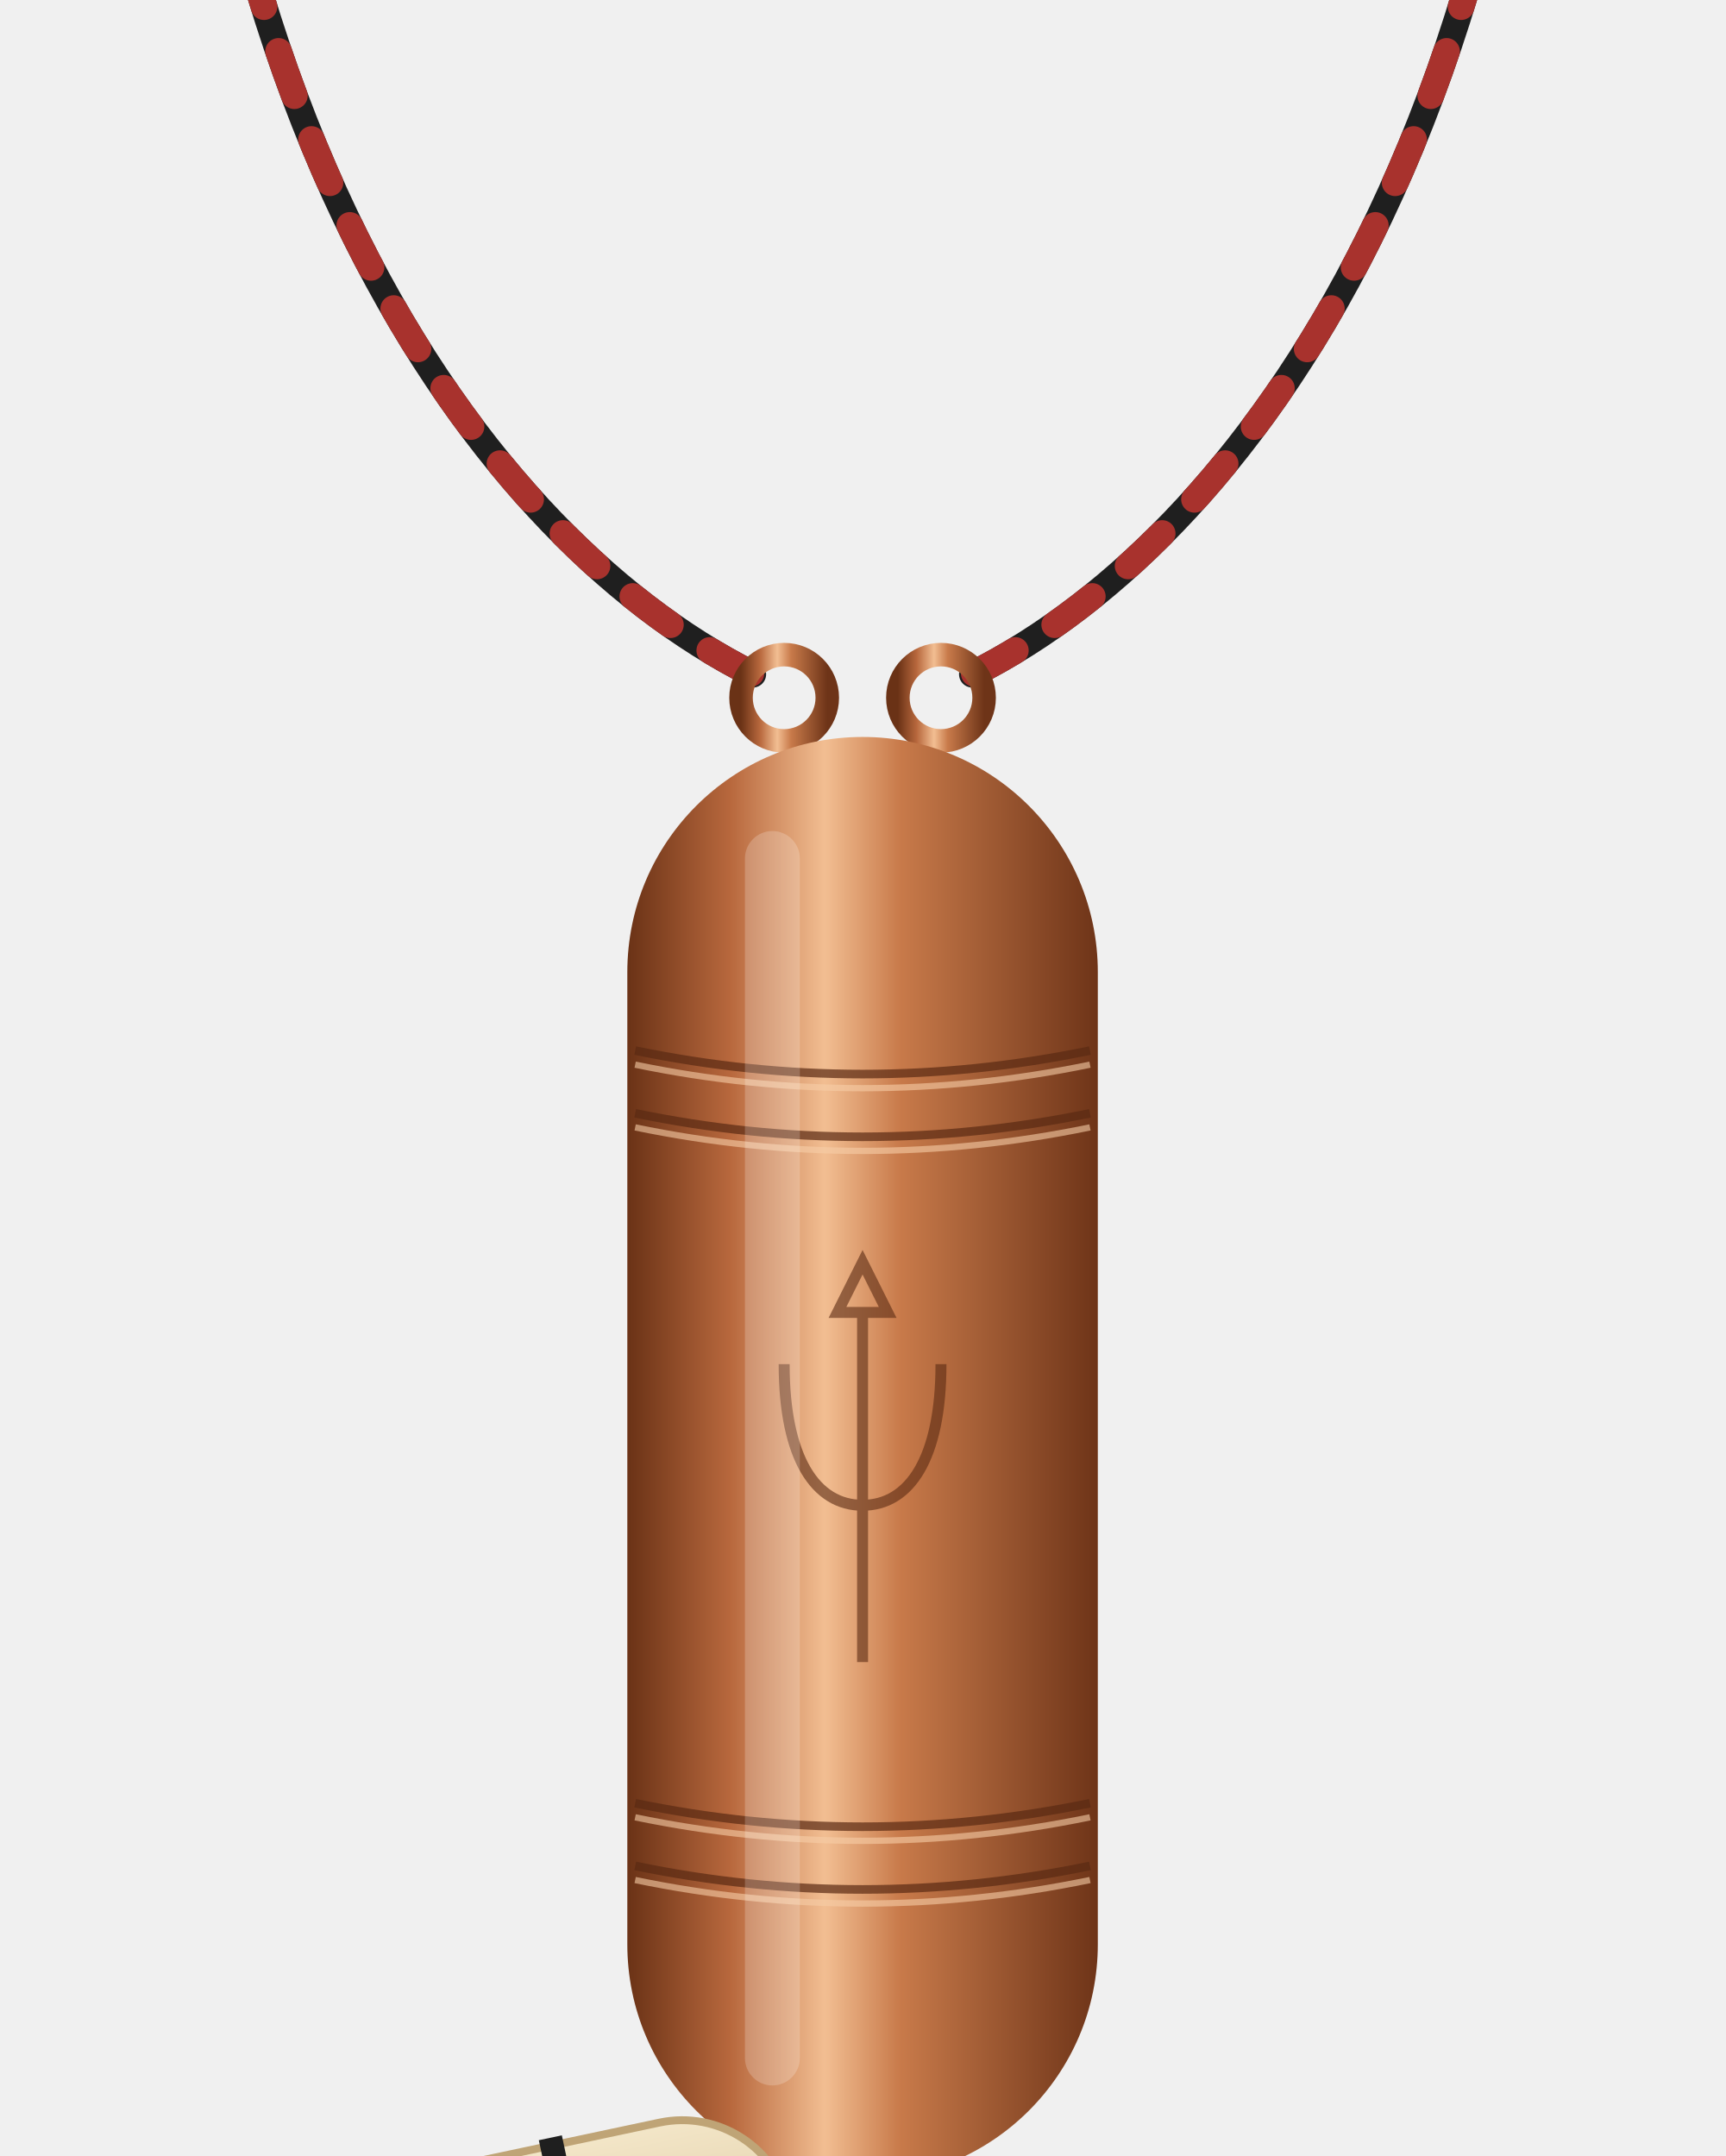
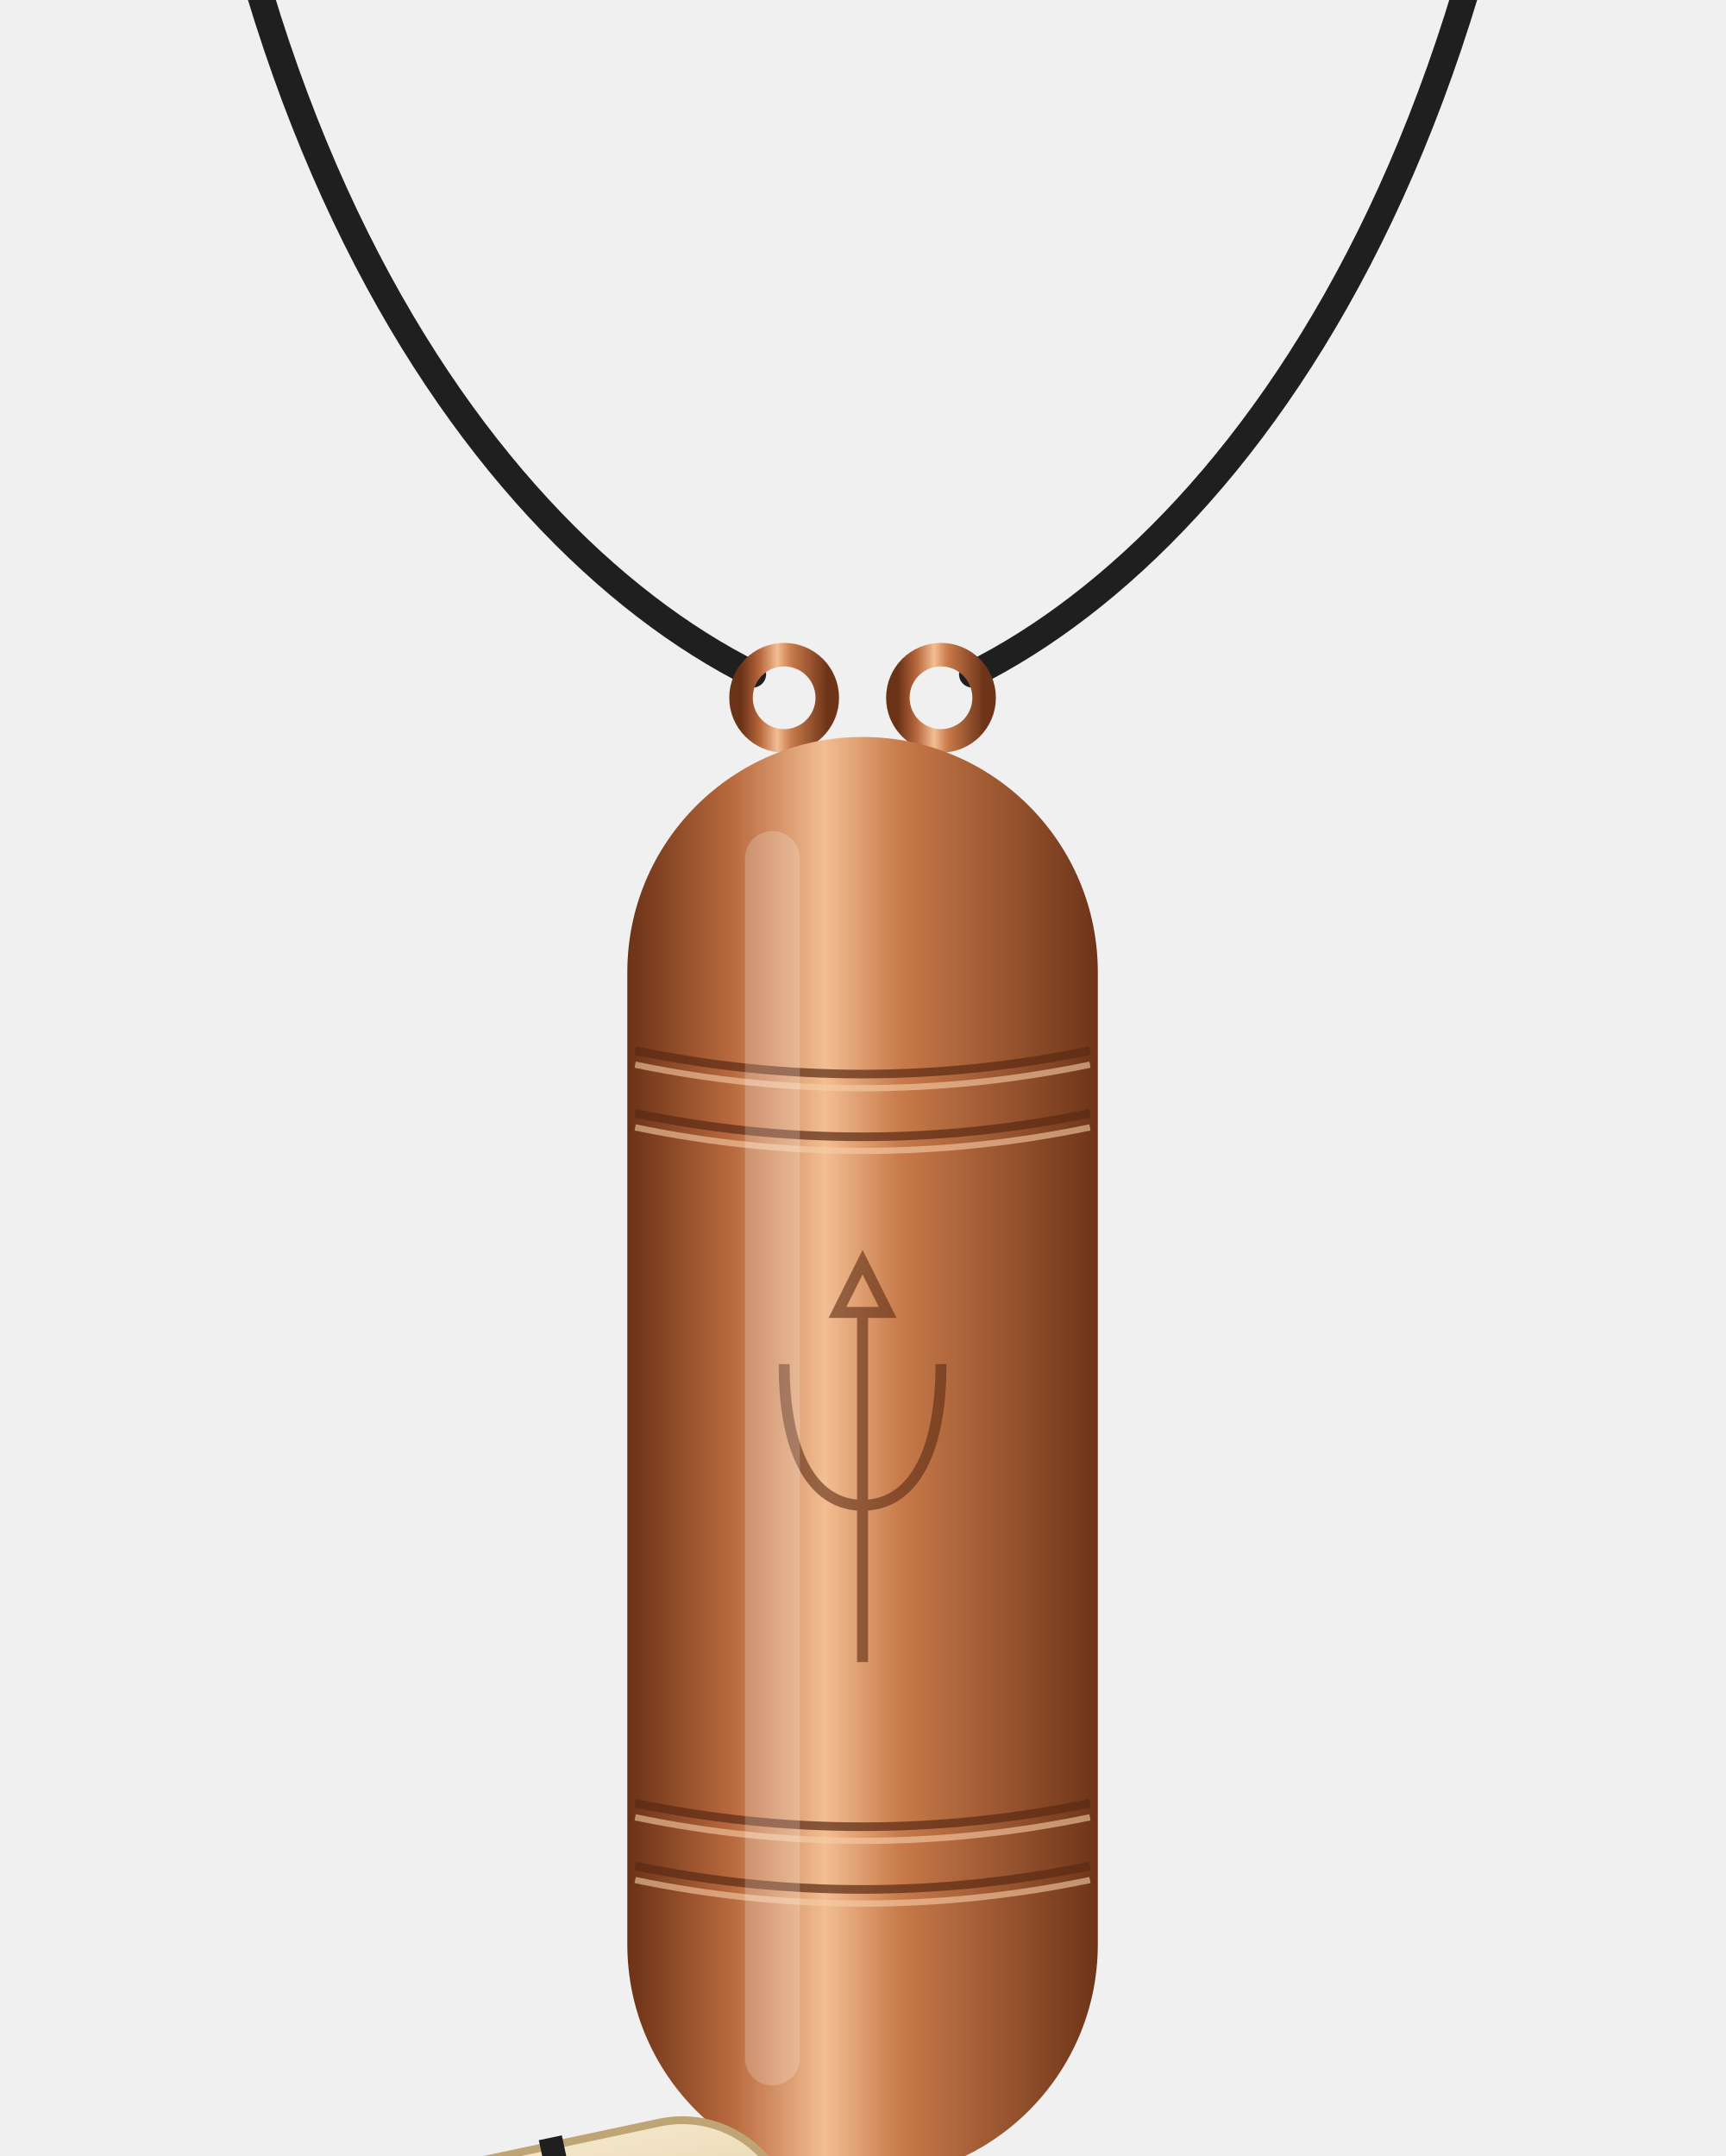
<svg xmlns="http://www.w3.org/2000/svg" viewBox="90 110 220 275" width="100%" height="100%" preserveAspectRatio="xMidYMid meet" role="img" aria-label="Child Evil Eye Protection Amulet">
  <defs>
    <radialGradient id="sh181tvdjd">
      <stop offset="0" stop-color="#0E3B30" stop-opacity=".28" />
      <stop offset="1" stop-color="#0E3B30" stop-opacity="0" />
    </radialGradient>
    <linearGradient id="cu181tvdjd" x1="0" x2="1">
      <stop offset="0" stop-color="#6A3216" />
      <stop offset=".22" stop-color="#B8683D" />
      <stop offset=".42" stop-color="#F2BE92" />
      <stop offset=".58" stop-color="#C87A4A" />
      <stop offset="1" stop-color="#6E3418" />
    </linearGradient>
    <linearGradient id="bp181tvdjd" x1="0" x2="0" y1="0" y2="1">
      <stop offset="0" stop-color="#F3E6C8" />
      <stop offset="1" stop-color="#D6BF94" />
    </linearGradient>
  </defs>
  <ellipse cx="206" cy="400" rx="60" ry="9" fill="url(#sh181tvdjd)" />
  <ellipse cx="132" cy="424" rx="74" ry="8" fill="url(#sh181tvdjd)" />
  <path d="M112,10 C108,120 150,178 186,196 M288,10 C292,120 250,178 214,196" fill="none" stroke="#1F1F1F" stroke-width="3.4" stroke-linecap="round" />
-   <path d="M112,10 C108,120 150,178 186,196 M288,10 C292,120 250,178 214,196" fill="none" stroke="#A8322D" stroke-width="3.4" stroke-linecap="round" stroke-dasharray="6 6" />
  <circle cx="190" cy="199" r="5.5" fill="none" stroke="url(#cu181tvdjd)" stroke-width="3" />
  <circle cx="210" cy="199" r="5.5" fill="none" stroke="url(#cu181tvdjd)" stroke-width="3" />
  <rect x="170" y="204" width="60" height="184" rx="30" fill="url(#cu181tvdjd)" />
  <path d="M171,244 Q200,250 229,244" fill="none" stroke="#5A2A12" stroke-width="1.1" opacity=".7" />
  <path d="M171,245.8 Q200,251.8 229,245.8" fill="none" stroke="#F6CDA6" stroke-width=".8" opacity=".6" />
  <path d="M171,252 Q200,258 229,252" fill="none" stroke="#5A2A12" stroke-width="1.1" opacity=".7" />
  <path d="M171,253.8 Q200,259.8 229,253.8" fill="none" stroke="#F6CDA6" stroke-width=".8" opacity=".6" />
  <path d="M171,340 Q200,346 229,340" fill="none" stroke="#5A2A12" stroke-width="1.1" opacity=".7" />
  <path d="M171,341.8 Q200,347.8 229,341.8" fill="none" stroke="#F6CDA6" stroke-width=".8" opacity=".6" />
  <path d="M171,348 Q200,354 229,348" fill="none" stroke="#5A2A12" stroke-width="1.1" opacity=".7" />
  <path d="M171,349.8 Q200,355.8 229,349.8" fill="none" stroke="#F6CDA6" stroke-width=".8" opacity=".6" />
  <path d="M200,278 V322 M190,284 C190,296 194,302 200,302 C206,302 210,296 210,284 M200,271 l-3.2,6.4 h6.4z" fill="none" stroke="#5A2A12" stroke-width="1.4" opacity=".6" />
  <rect x="185" y="216" width="7" height="160" rx="3.5" fill="#fff" opacity=".2" />
  <g transform="rotate(-12 132 404)">
    <rect x="72" y="390" width="120" height="28" rx="14" fill="url(#bp181tvdjd)" stroke="#BFA476" />
    <ellipse cx="86" cy="404" rx="7" ry="13" fill="none" stroke="#BFA476" />
    <path d="M106,398 h42 M106,405 h60 M106,411 h32" stroke="#A8322D" stroke-width="1" opacity=".55" />
    <path d="M164,389 v30" stroke="#1F1F1F" stroke-width="3" />
  </g>
</svg>
